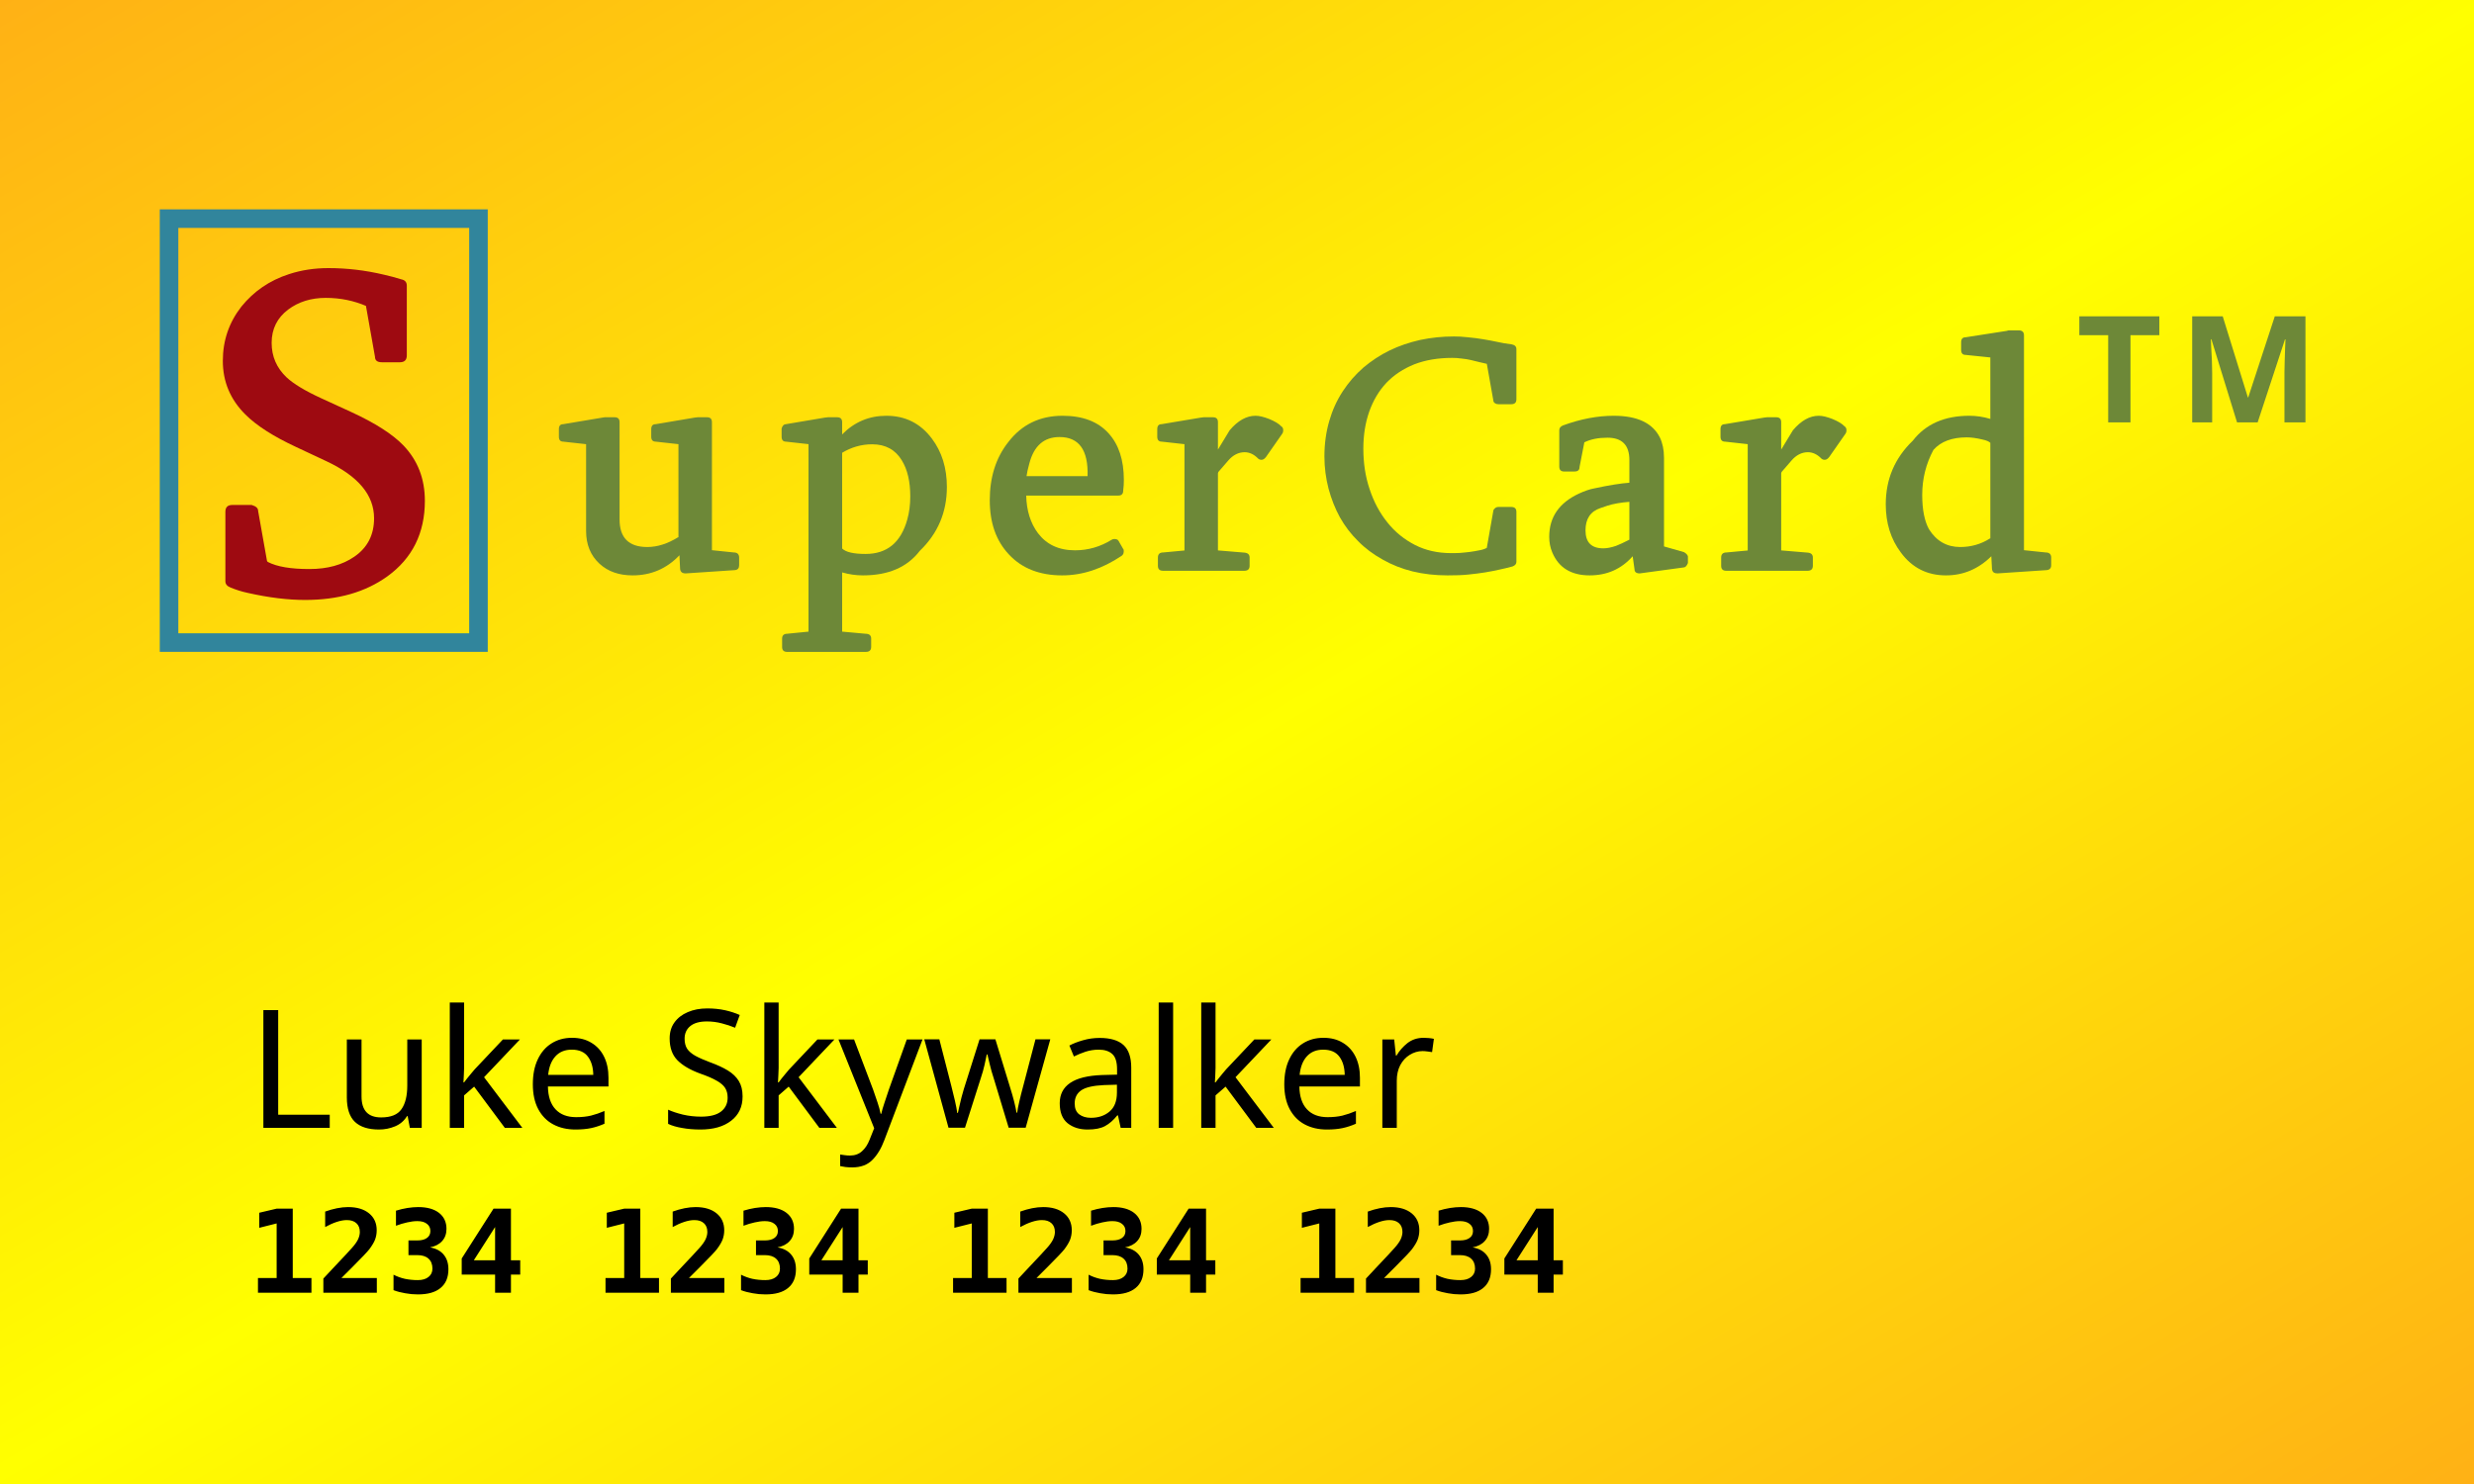
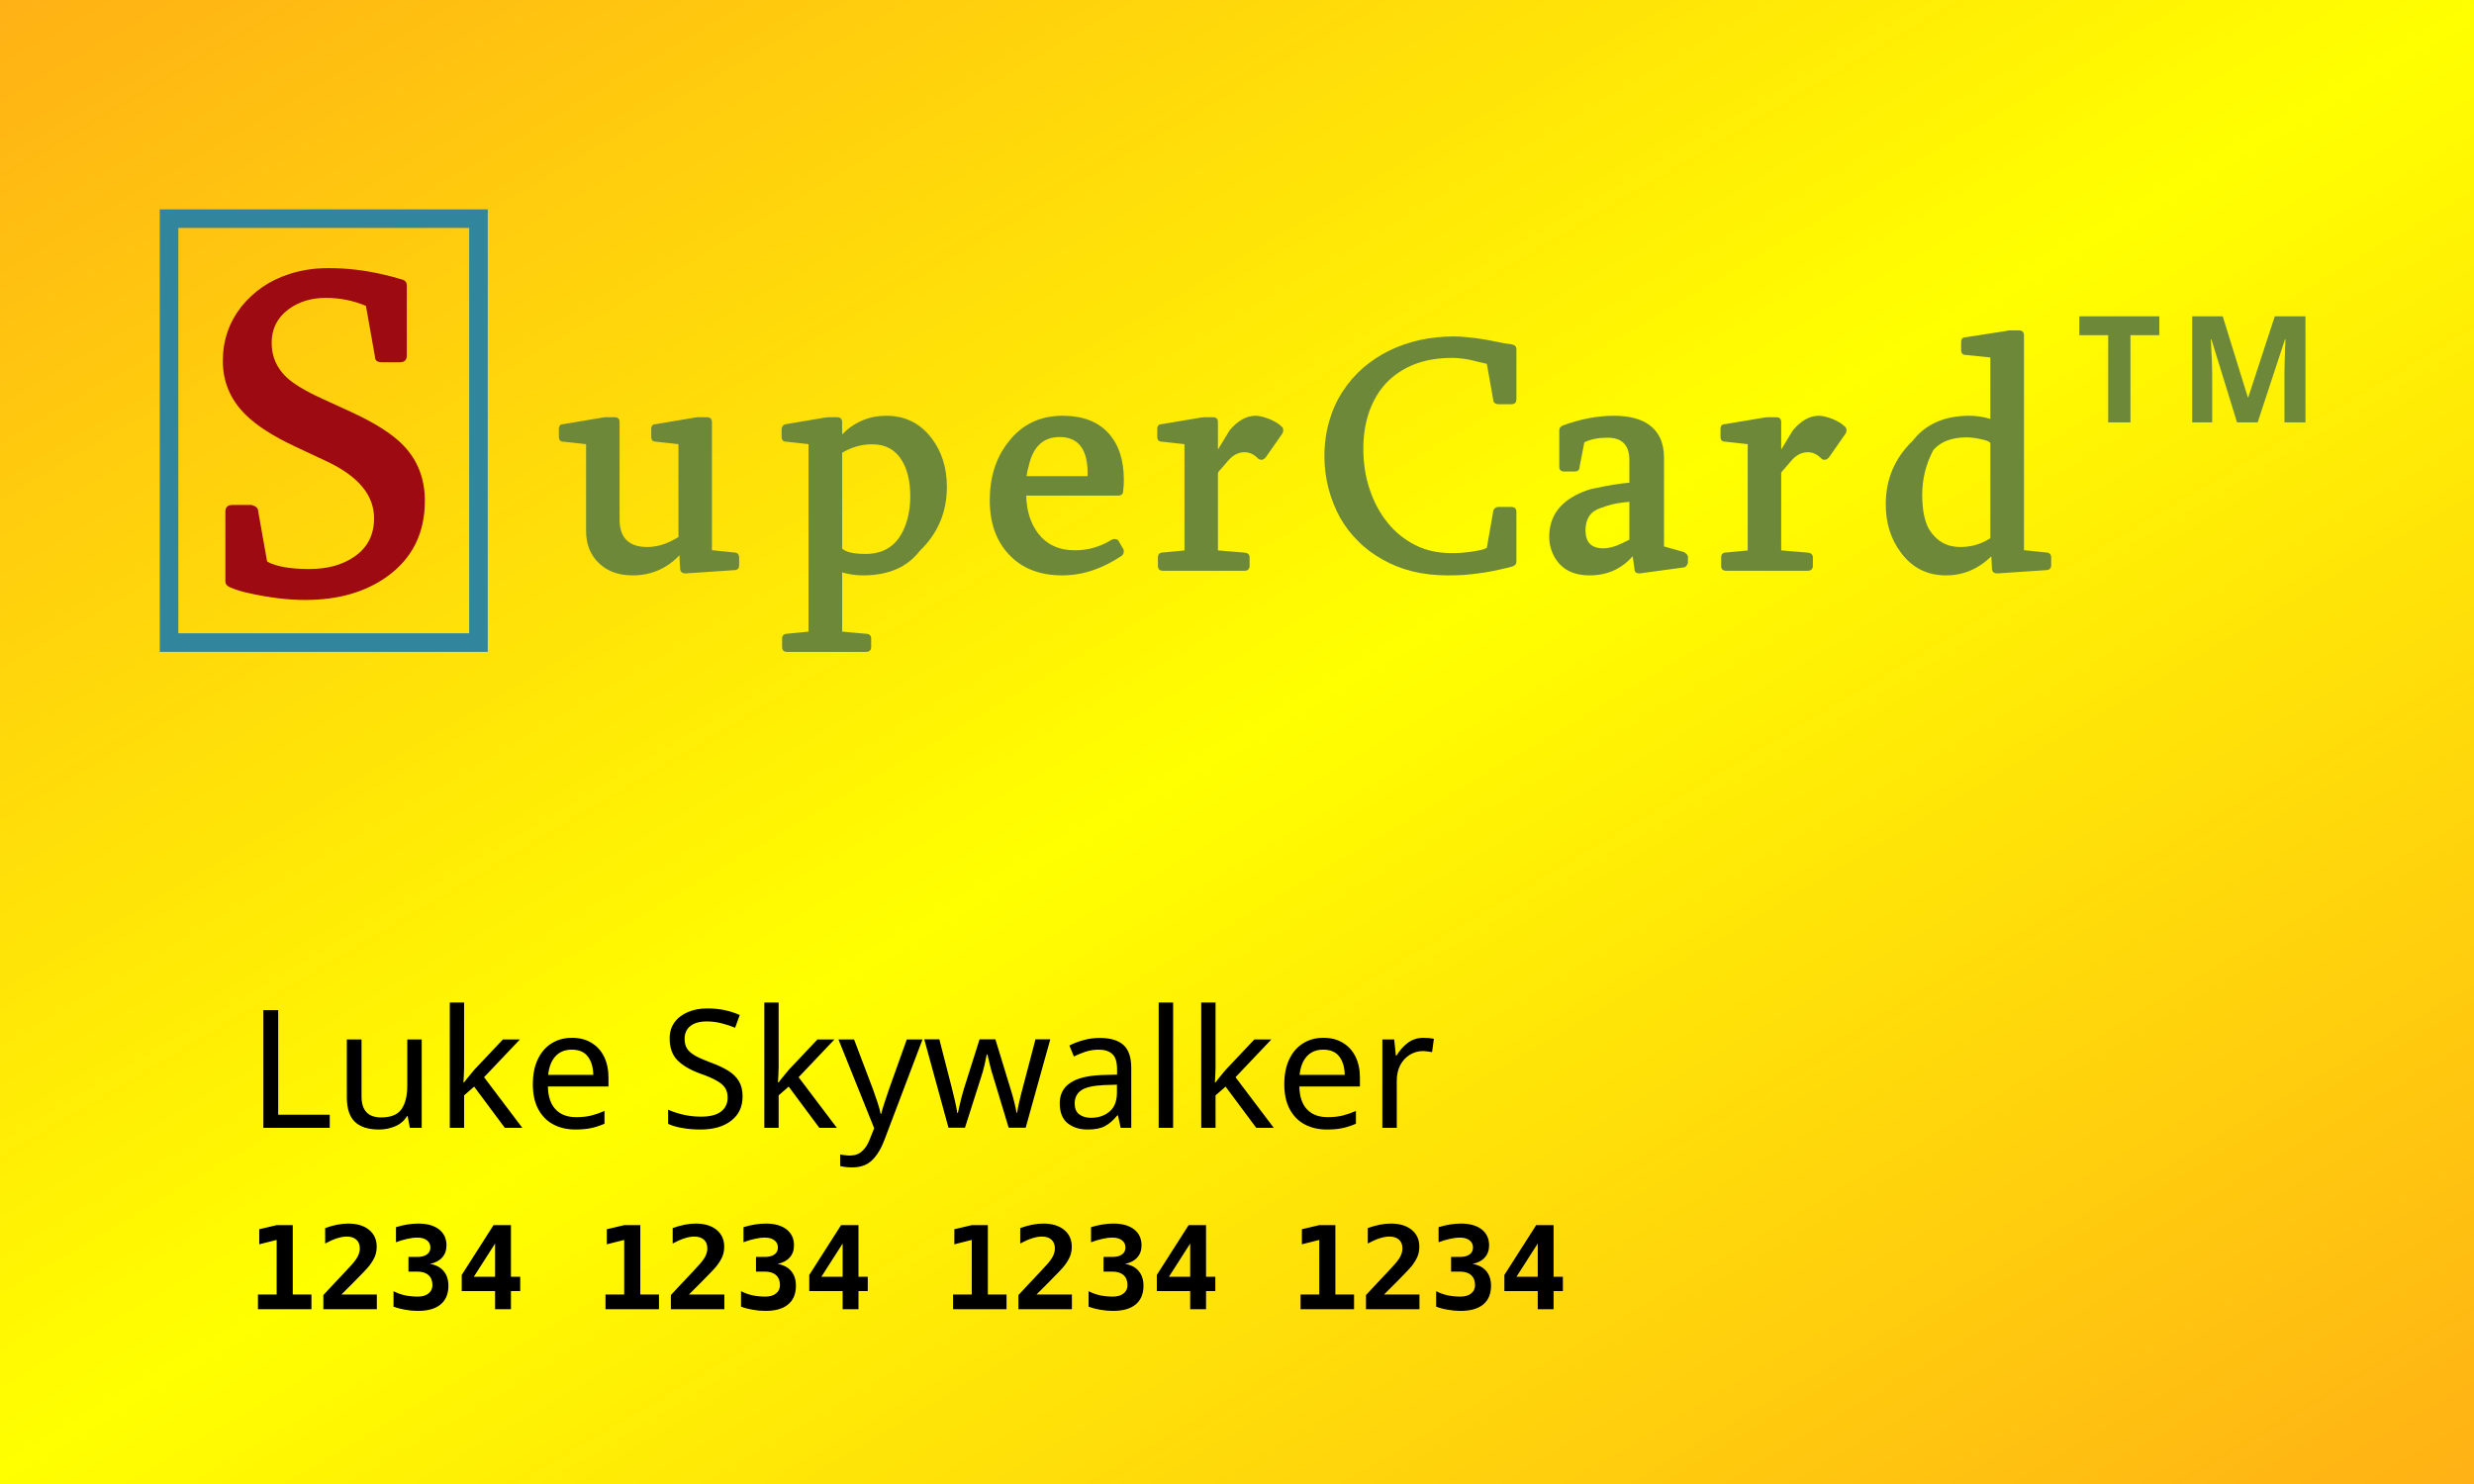
<svg xmlns="http://www.w3.org/2000/svg" width="300" height="180">
  <defs>
    <linearGradient id="supercardGradient" x1="0" y1="0" x2="1" y2="1">
      <stop stop-color="#ffb115" offset="0" />
      <stop stop-color="#ffff00" offset="0.5" />
      <stop stop-color="#ffb115" offset="1" />
    </linearGradient>
  </defs>
  <rect x="0" y="0" width="300" height="180" fill="url(#supercardGradient)" />
  <text x="30" y="136.8" font-family="Sans-serif" font-size="20">Luke Skywalker</text>
-   <text x="30" y="156.8" font-family="monospace" font-size="14" font-weight="bold">1234 1234 1234 1234</text>
+   <text x="30" y="158.8" font-family="monospace" font-size="14" font-weight="bold">1234 1234 1234 1234</text>
  <path fill="#9e0a11" d="M 46.3,43.94 C 45.75,43.94 45.47,43.72 45.47,43.27 L 44.36,37.02 C 44.36,37.08 44.38,37.13 44.44,37.13 42.91,36.47 41.27,36.13 39.5,36.13 37.72,36.13 36.19,36.61 34.94,37.55 33.61,38.55 32.94,39.91 32.94,41.58 32.94,43.25 33.55,44.63 34.75,45.77 35.58,46.55 37,47.41 38.94,48.3 L 42.58,49.97 C 45.47,51.3 47.61,52.66 48.94,54.05 50.66,55.86 51.52,58.08 51.52,60.75 51.52,64.66 50,67.72 46.97,69.91 44.3,71.83 41,72.77 37,72.77 34.94,72.77 32.63,72.5 30.02,71.91 29.27,71.75 28.58,71.52 27.97,71.27 27.55,71.11 27.33,70.86 27.33,70.5 L 27.33,62.08 C 27.33,61.52 27.61,61.25 28.16,61.25 L 30.52,61.25 C 31.05,61.41 31.3,61.63 31.3,61.97 L 32.41,68.22 C 32.38,68.11 32.36,68.05 32.36,68.02 L 32.47,68.16 C 33.61,68.75 35.3,69.02 37.52,69.02 39.72,69.02 41.52,68.52 42.97,67.52 44.58,66.41 45.36,64.86 45.36,62.86 45.36,60.05 43.44,57.75 39.58,55.94 L 35.91,54.22 C 33.16,52.94 31.11,51.63 29.75,50.27 27.91,48.44 27.02,46.27 27.02,43.77 27.02,41.3 27.77,39.11 29.27,37.19 30.75,35.36 32.66,34.02 35.05,33.25 36.58,32.75 38.16,32.52 39.83,32.52 42.02,32.52 44.27,32.77 46.61,33.33 47.25,33.47 47.94,33.66 48.66,33.88 49.11,33.97 49.33,34.22 49.33,34.66 L 49.33,43.11 C 49.33,43.66 49.05,43.94 48.5,43.94 L 46.3,43.94 z" />
  <rect x="20.5" y="26.52" width="37.52" height="51.42" stroke="#31859c" stroke-width="2.25" fill="none" />
  <path fill="#6d8838" d="M 82.39,67.35 C 80.83,68.99 78.93,69.79 76.71,69.79 75.07,69.79 73.73,69.33 72.69,68.37 71.61,67.37 71.07,66.05 71.07,64.41 L 71.07,53.69 C 71.07,53.83 71.11,53.89 71.21,53.89 L 68.31,53.57 C 67.95,53.57 67.77,53.37 67.77,52.97 L 67.77,52.05 C 67.77,51.65 67.95,51.45 68.29,51.45 L 73.07,50.65 C 73.11,50.65 73.19,50.63 73.33,50.61 L 74.53,50.61 C 74.93,50.61 75.13,50.81 75.13,51.21 L 75.13,63.01 C 75.13,65.23 76.25,66.35 78.49,66.35 79.71,66.35 80.97,65.95 82.25,65.15 82.25,65.15 82.27,65.19 82.27,65.27 L 82.27,53.69 C 82.27,53.83 82.31,53.89 82.41,53.89 L 79.53,53.57 C 79.15,53.57 78.97,53.37 78.97,52.97 L 78.97,52.05 C 78.97,51.65 79.15,51.45 79.51,51.45 L 84.25,50.65 C 84.31,50.65 84.43,50.63 84.61,50.61 L 85.73,50.61 C 86.13,50.61 86.33,50.81 86.33,51.21 L 86.33,66.91 C 86.33,66.77 86.25,66.71 86.09,66.71 L 88.99,67.01 C 89.41,67.01 89.63,67.23 89.63,67.63 L 89.63,68.55 C 89.63,68.91 89.47,69.11 89.13,69.15 L 83.15,69.55 C 82.73,69.55 82.51,69.37 82.47,69.01 L 82.39,67.35 z" />
  <path fill="#6d8838" d="M 102.12,66.53 C 102.56,66.97 103.5,67.19 104.96,67.19 107.56,67.19 109.24,65.81 110.02,63.01 110.26,62.15 110.38,61.21 110.38,60.21 110.38,58.41 110.04,56.95 109.36,55.85 108.58,54.55 107.38,53.89 105.76,53.89 104.44,53.89 103.22,54.25 102.1,54.93 102.12,54.93 102.12,54.89 102.12,54.81 L 102.12,66.53 z M 100.04,50.65 C 100.1,50.65 100.2,50.63 100.4,50.61 L 101.5,50.61 C 101.92,50.61 102.12,50.81 102.12,51.21 L 102.12,52.69 C 103.6,51.19 105.38,50.43 107.48,50.43 109.78,50.43 111.6,51.35 112.98,53.17 114.22,54.81 114.82,56.77 114.82,59.07 114.82,62.13 113.72,64.71 111.54,66.81 110,68.81 107.72,69.79 104.64,69.79 103.8,69.79 102.96,69.67 102.12,69.43 L 102.12,76.79 C 102.12,76.65 102.04,76.59 101.88,76.59 L 104.96,76.87 C 105.4,76.87 105.64,77.07 105.64,77.45 L 105.64,78.47 C 105.64,78.87 105.42,79.07 105,79.07 L 95.44,79.07 C 95.04,79.07 94.84,78.87 94.84,78.47 L 94.84,77.45 C 94.84,77.07 95.06,76.87 95.46,76.87 L 98.26,76.59 C 98.12,76.59 98.04,76.65 98.04,76.79 L 98.04,53.69 C 98.04,53.83 98.1,53.89 98.2,53.89 L 95.32,53.57 C 94.96,53.57 94.78,53.37 94.78,52.97 L 94.78,51.97 C 94.88,51.63 95.06,51.45 95.3,51.45 L 100.04,50.65 z" />
  <path fill="#6d8838" d="M 128.48,53.01 C 126.6,53.01 125.38,54.07 124.82,56.21 124.64,56.87 124.52,57.39 124.48,57.75 L 131.88,57.75 C 131.98,54.59 130.84,53.01 128.48,53.01 z M 124.44,60.11 C 124.48,61.93 124.96,63.47 125.88,64.69 126.92,66.05 128.4,66.75 130.36,66.75 131.96,66.75 133.44,66.31 134.8,65.47 135,65.35 135.22,65.35 135.5,65.45 135.54,65.51 135.6,65.57 135.64,65.61 L 136.26,66.69 C 136.3,67.03 136.22,67.27 136.02,67.41 133.64,69.01 131.24,69.79 128.8,69.79 126.08,69.79 123.92,68.95 122.34,67.25 120.78,65.59 120.02,63.41 120.02,60.67 120.02,57.89 120.76,55.53 122.26,53.63 123.9,51.49 126.1,50.43 128.84,50.43 131.28,50.43 133.14,51.13 134.42,52.55 135.66,53.91 136.28,55.79 136.28,58.23 136.28,58.63 136.26,59.07 136.2,59.51 136.2,59.91 136,60.11 135.6,60.11 L 124.44,60.11 z" />
  <path fill="#6d8838" d="M 152.25,50.43 C 152.71,50.43 153.27,50.57 153.93,50.83 154.59,51.11 155.07,51.39 155.37,51.71 155.47,51.77 155.55,51.87 155.59,52.03 155.63,52.27 155.59,52.47 155.47,52.63 L 153.53,55.41 C 153.35,55.65 153.17,55.77 152.97,55.77 152.81,55.77 152.69,55.73 152.57,55.63 152.07,55.11 151.51,54.85 150.93,54.85 150.19,54.85 149.51,55.19 148.93,55.87 L 147.77,57.21 C 147.73,57.27 147.69,57.35 147.69,57.41 L 147.69,66.95 C 147.69,66.83 147.65,66.77 147.55,66.75 L 150.91,67.03 C 151.33,67.07 151.53,67.27 151.53,67.63 L 151.53,68.63 C 151.53,69.03 151.31,69.23 150.89,69.23 L 141.03,69.23 C 140.61,69.23 140.41,69.03 140.41,68.63 L 140.41,67.63 C 140.41,67.23 140.61,67.01 141.05,67.01 L 143.85,66.75 C 143.69,66.75 143.63,66.81 143.63,66.95 L 143.63,53.69 C 143.63,53.83 143.67,53.89 143.77,53.89 L 140.89,53.57 C 140.51,53.57 140.33,53.37 140.33,52.97 L 140.33,52.05 C 140.33,51.65 140.51,51.45 140.85,51.45 L 145.63,50.65 C 145.83,50.63 145.93,50.61 145.97,50.61 L 147.09,50.61 C 147.49,50.61 147.69,50.81 147.69,51.21 L 147.69,54.53 149.11,52.19 C 150.11,51.01 151.15,50.43 152.25,50.43 z" />
  <path fill="#6d8838" d="M 176.3,40.81 C 176.78,40.81 177.34,40.83 178,40.91 178.64,40.97 179.28,41.05 179.86,41.15 180.46,41.25 181.02,41.35 181.56,41.47 182.08,41.59 182.68,41.69 183.32,41.77 183.7,41.85 183.88,42.03 183.88,42.35 L 183.88,48.43 C 183.88,48.83 183.68,49.03 183.24,49.03 L 181.7,49.03 C 181.54,49.03 181.4,48.99 181.28,48.91 181.14,48.81 181.08,48.69 181.08,48.55 L 180.28,44.05 C 180.28,44.09 180.32,44.11 180.38,44.15 180.1,44.09 179.78,44.01 179.42,43.93 179.06,43.83 178.7,43.75 178.36,43.67 178.02,43.59 177.64,43.53 177.24,43.49 176.82,43.43 176.46,43.41 176.1,43.41 174.38,43.41 172.84,43.67 171.5,44.19 170.16,44.73 169.04,45.47 168.12,46.43 167.2,47.41 166.52,48.57 166.04,49.91 165.56,51.27 165.32,52.77 165.32,54.41 165.32,56.15 165.56,57.79 166.08,59.33 166.58,60.85 167.3,62.21 168.24,63.37 169.16,64.53 170.28,65.43 171.6,66.11 172.9,66.77 174.36,67.09 175.96,67.09 176.28,67.09 176.64,67.09 177,67.07 177.38,67.03 177.76,67.01 178.2,66.95 178.62,66.89 179.02,66.83 179.38,66.75 179.76,66.69 180.08,66.57 180.34,66.43 180.3,66.47 180.28,66.49 180.28,66.51 L 181.08,61.97 C 181.08,61.89 181.14,61.77 181.26,61.67 181.38,61.55 181.52,61.49 181.7,61.49 L 183.24,61.49 C 183.68,61.49 183.88,61.69 183.88,62.09 L 183.88,68.15 C 183.88,68.41 183.72,68.59 183.4,68.71 182.9,68.85 182.38,68.97 181.82,69.09 181.28,69.21 180.7,69.33 180.08,69.43 179.48,69.53 178.8,69.61 178.04,69.69 177.28,69.77 176.46,69.79 175.54,69.79 174.02,69.79 172.62,69.63 171.3,69.31 170,68.99 168.78,68.51 167.66,67.87 166.54,67.25 165.54,66.51 164.68,65.63 163.8,64.77 163.08,63.81 162.48,62.75 161.9,61.69 161.44,60.53 161.1,59.27 160.78,58.03 160.6,56.73 160.6,55.37 160.6,53.83 160.8,52.41 161.18,51.09 161.56,49.77 162.1,48.57 162.82,47.47 163.52,46.39 164.36,45.43 165.32,44.59 166.3,43.77 167.34,43.07 168.5,42.51 169.64,41.95 170.9,41.53 172.22,41.23 173.56,40.95 174.92,40.81 176.3,40.81 z" />
  <path fill="#6d8838" d="M 197.58,60.87 C 196.52,60.95 195.64,61.11 194.94,61.33 194.8,61.37 194.5,61.47 194.06,61.63 192.86,62.03 192.26,62.93 192.26,64.33 192.26,65.79 192.98,66.51 194.42,66.51 194.86,66.51 195.38,66.41 195.96,66.21 196.36,66.05 196.92,65.81 197.6,65.45 197.58,65.47 197.58,65.51 197.58,65.57 L 197.58,60.87 z M 197.98,67.47 C 196.6,69.03 194.86,69.79 192.76,69.79 190.54,69.79 189.02,68.87 188.24,67.03 187.98,66.43 187.86,65.79 187.86,65.11 187.86,62.73 189.06,60.99 191.46,59.87 192.16,59.55 192.78,59.33 193.36,59.23 195.12,58.85 196.52,58.63 197.58,58.55 L 197.58,55.81 C 197.58,53.99 196.7,53.09 194.92,53.09 193.82,53.09 192.9,53.27 192.12,53.65 192.12,53.65 192.12,53.69 192.1,53.75 L 191.54,56.63 C 191.54,57.01 191.34,57.19 190.92,57.19 L 189.66,57.19 C 189.28,57.19 189.08,56.99 189.08,56.61 L 189.08,52.17 C 189.08,51.91 189.24,51.71 189.56,51.59 191.7,50.81 193.74,50.43 195.68,50.43 198.54,50.43 200.4,51.31 201.28,53.07 201.6,53.73 201.78,54.55 201.78,55.53 L 201.78,66.37 C 201.78,66.33 201.74,66.29 201.68,66.25 L 204.2,66.97 C 204.48,67.13 204.64,67.31 204.68,67.49 L 204.68,68.29 C 204.54,68.65 204.36,68.83 204.14,68.83 L 198.84,69.55 C 198.4,69.55 198.2,69.37 198.2,69.03 L 197.98,67.47 z" />
  <path fill="#6d8838" d="M 220.55,50.43 C 221.01,50.43 221.57,50.57 222.23,50.83 222.89,51.11 223.37,51.39 223.67,51.71 223.77,51.77 223.85,51.87 223.89,52.03 223.93,52.27 223.89,52.47 223.77,52.63 L 221.83,55.41 C 221.65,55.65 221.47,55.77 221.27,55.77 221.11,55.77 220.99,55.73 220.87,55.63 220.37,55.11 219.81,54.85 219.23,54.85 218.49,54.85 217.81,55.19 217.23,55.87 L 216.07,57.21 C 216.03,57.27 215.99,57.35 215.99,57.41 L 215.99,66.95 C 215.99,66.83 215.95,66.77 215.85,66.75 L 219.21,67.03 C 219.63,67.07 219.83,67.27 219.83,67.63 L 219.83,68.63 C 219.83,69.03 219.61,69.23 219.19,69.23 L 209.33,69.23 C 208.91,69.23 208.71,69.03 208.71,68.63 L 208.71,67.63 C 208.71,67.23 208.91,67.01 209.35,67.01 L 212.15,66.75 C 211.99,66.75 211.93,66.81 211.93,66.95 L 211.93,53.69 C 211.93,53.83 211.97,53.89 212.07,53.89 L 209.19,53.57 C 208.81,53.57 208.63,53.37 208.63,52.97 L 208.63,52.05 C 208.63,51.65 208.81,51.45 209.15,51.45 L 213.93,50.65 C 214.13,50.63 214.23,50.61 214.27,50.61 L 215.39,50.61 C 215.79,50.61 215.99,50.81 215.99,51.21 L 215.99,54.53 217.41,52.19 C 218.41,51.01 219.45,50.43 220.55,50.43 z" />
  <path fill="#6d8838" d="M 241.35,53.71 C 241.19,53.55 240.87,53.41 240.39,53.31 239.65,53.13 239.01,53.05 238.49,53.05 236.71,53.05 235.35,53.55 234.45,54.57 233.55,56.25 233.09,58.07 233.09,60.03 233.09,61.83 233.37,63.21 233.91,64.19 234.81,65.63 236.09,66.35 237.69,66.35 239.01,66.35 240.21,66.01 241.31,65.31 241.35,65.27 241.37,65.29 241.35,65.35 L 241.35,53.71 z M 243.35,40.13 C 243.45,40.09 243.55,40.07 243.63,40.07 L 244.79,40.07 C 245.21,40.07 245.43,40.27 245.43,40.67 L 245.43,66.91 C 245.43,66.77 245.35,66.71 245.19,66.71 L 248.07,67.01 C 248.51,67.01 248.73,67.23 248.73,67.63 L 248.73,68.55 C 248.73,68.91 248.55,69.11 248.19,69.15 L 242.21,69.55 C 241.81,69.55 241.59,69.39 241.55,69.01 L 241.47,67.47 C 239.89,69.03 238.05,69.79 235.97,69.79 233.69,69.79 231.87,68.87 230.51,67.03 229.27,65.39 228.67,63.43 228.67,61.17 228.67,58.13 229.75,55.57 231.95,53.45 233.51,51.43 235.81,50.43 238.81,50.43 239.63,50.43 240.49,50.55 241.35,50.81 L 241.35,43.17 C 241.35,43.29 241.39,43.37 241.49,43.37 L 238.37,43.05 C 237.99,43.05 237.81,42.85 237.81,42.43 L 237.81,41.51 C 237.81,41.11 237.99,40.91 238.35,40.91 L 243.35,40.13 z" />
  <text x="251.78" y="51.23" font-family="Sans-serif" font-size="18" text-anchor="start" font-weight="bold" fill="#6d8838" letter-spacing="2">TM</text>
</svg>
